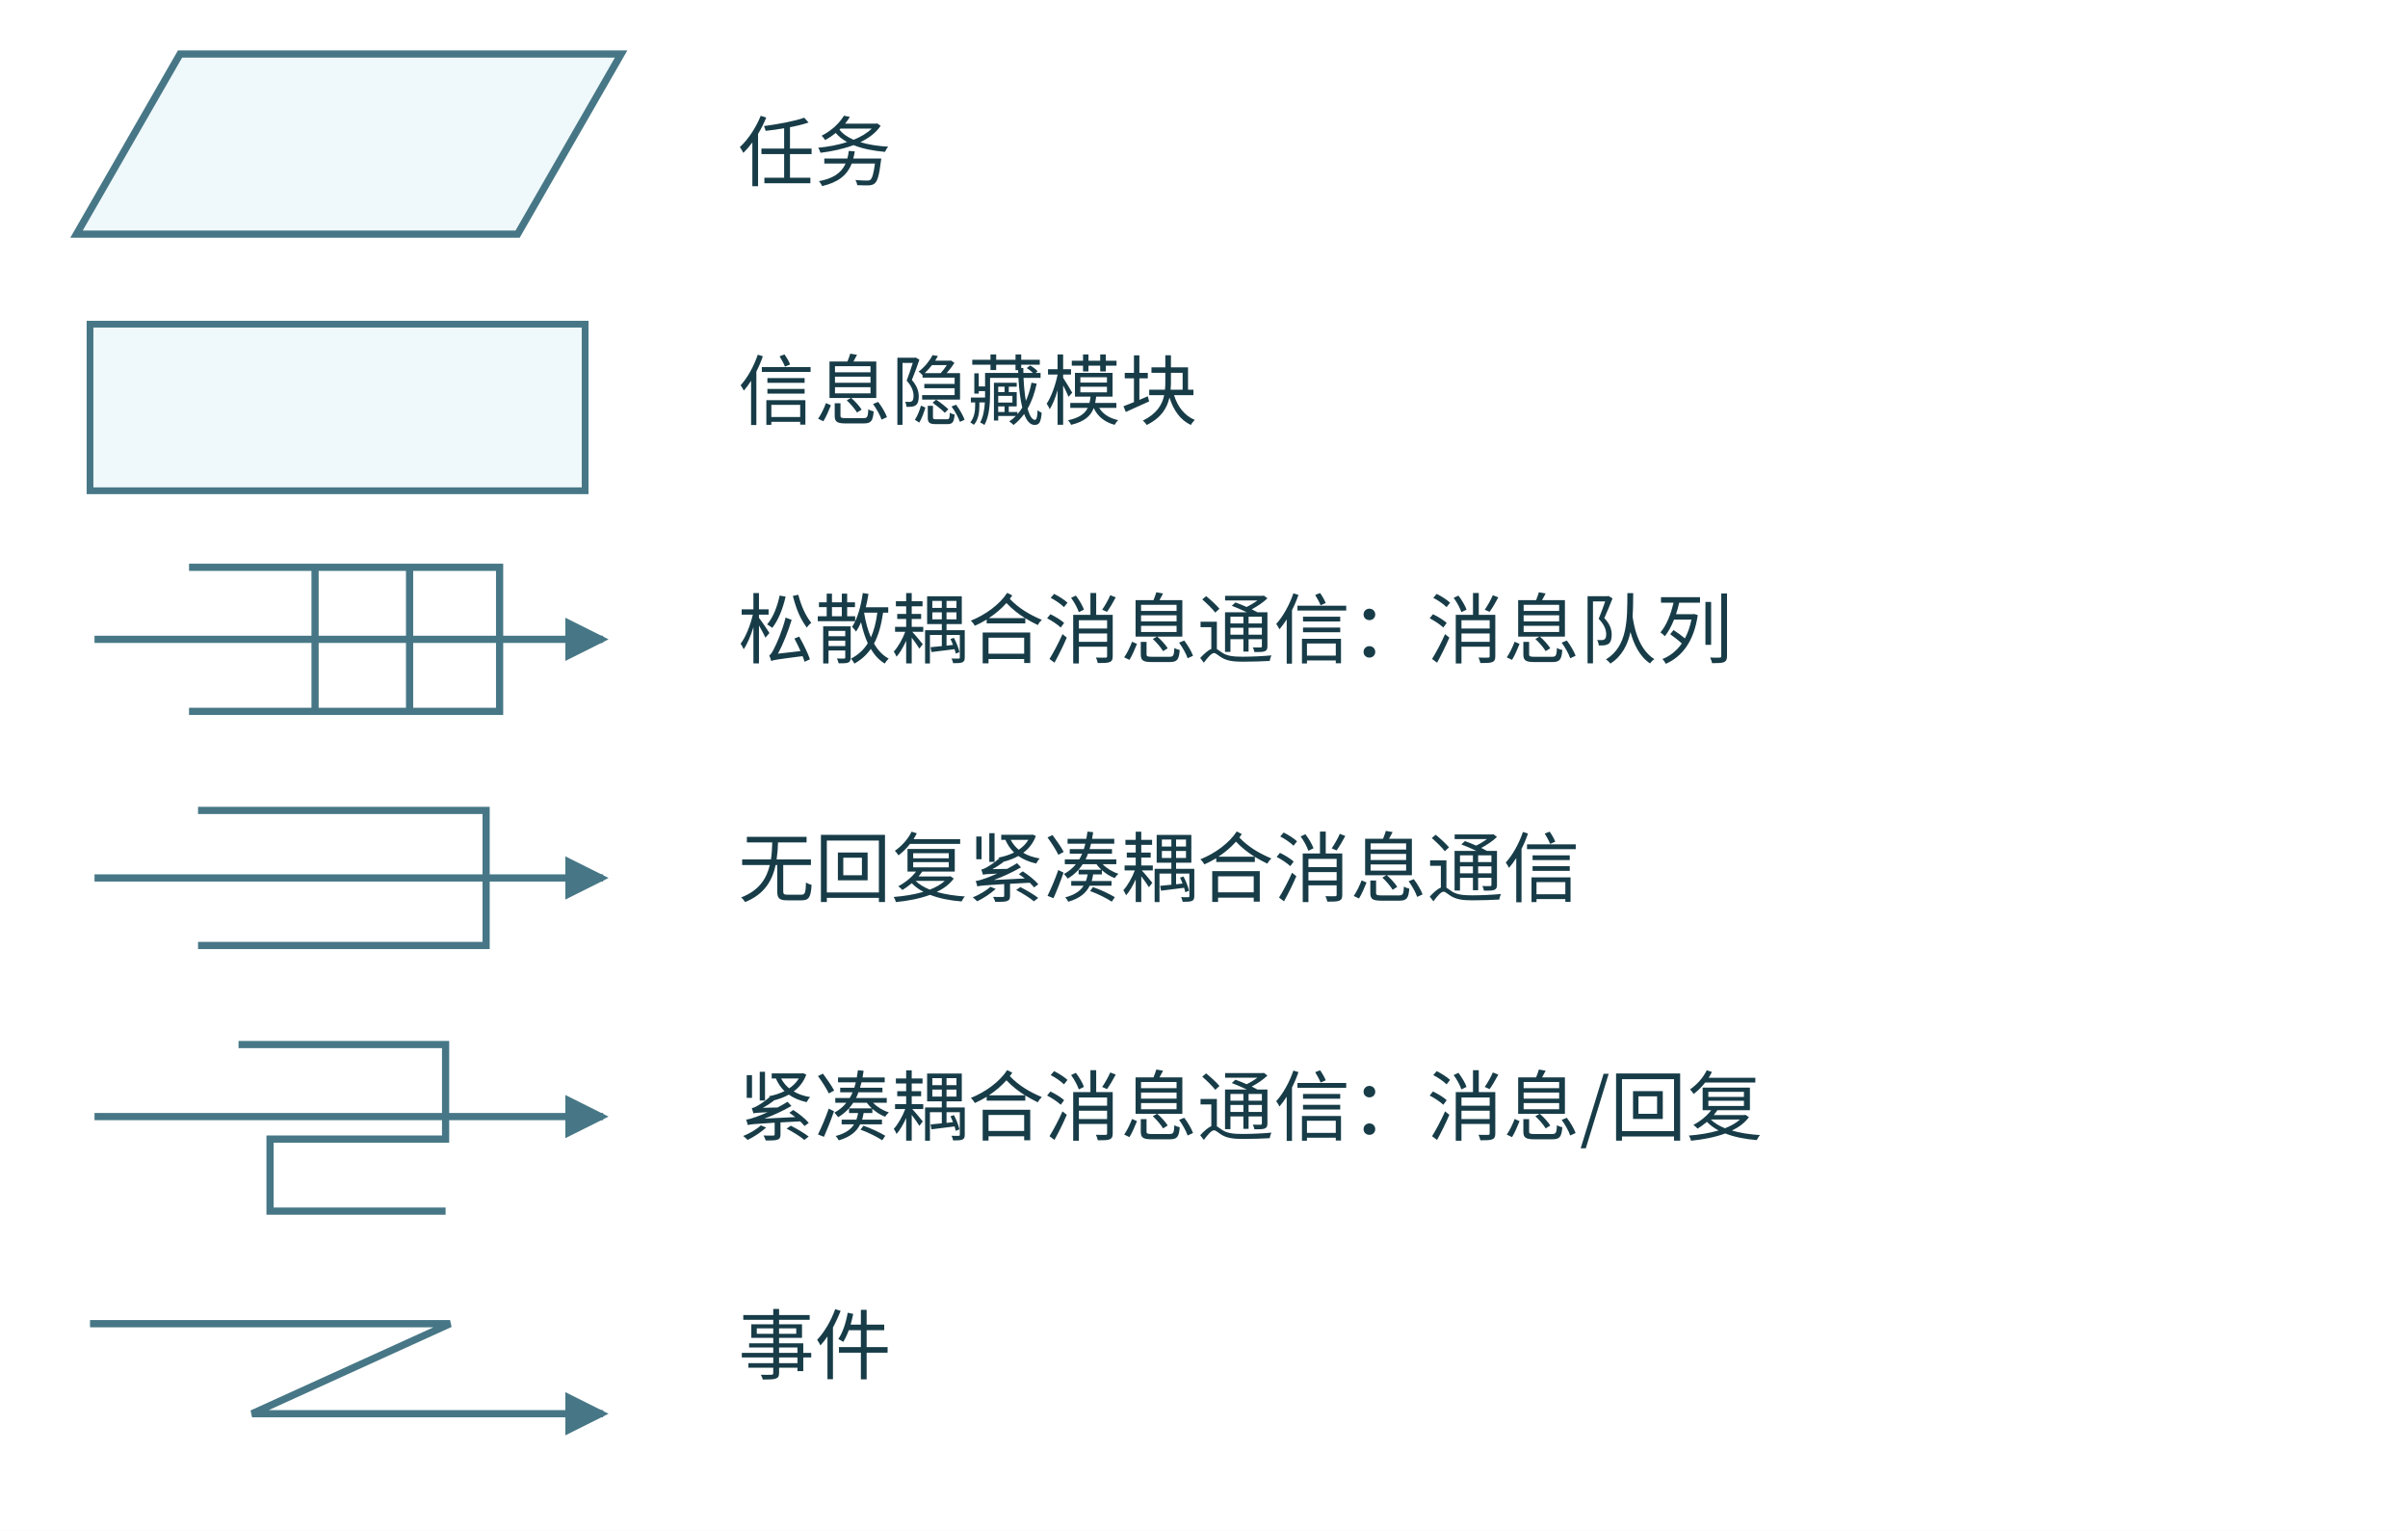
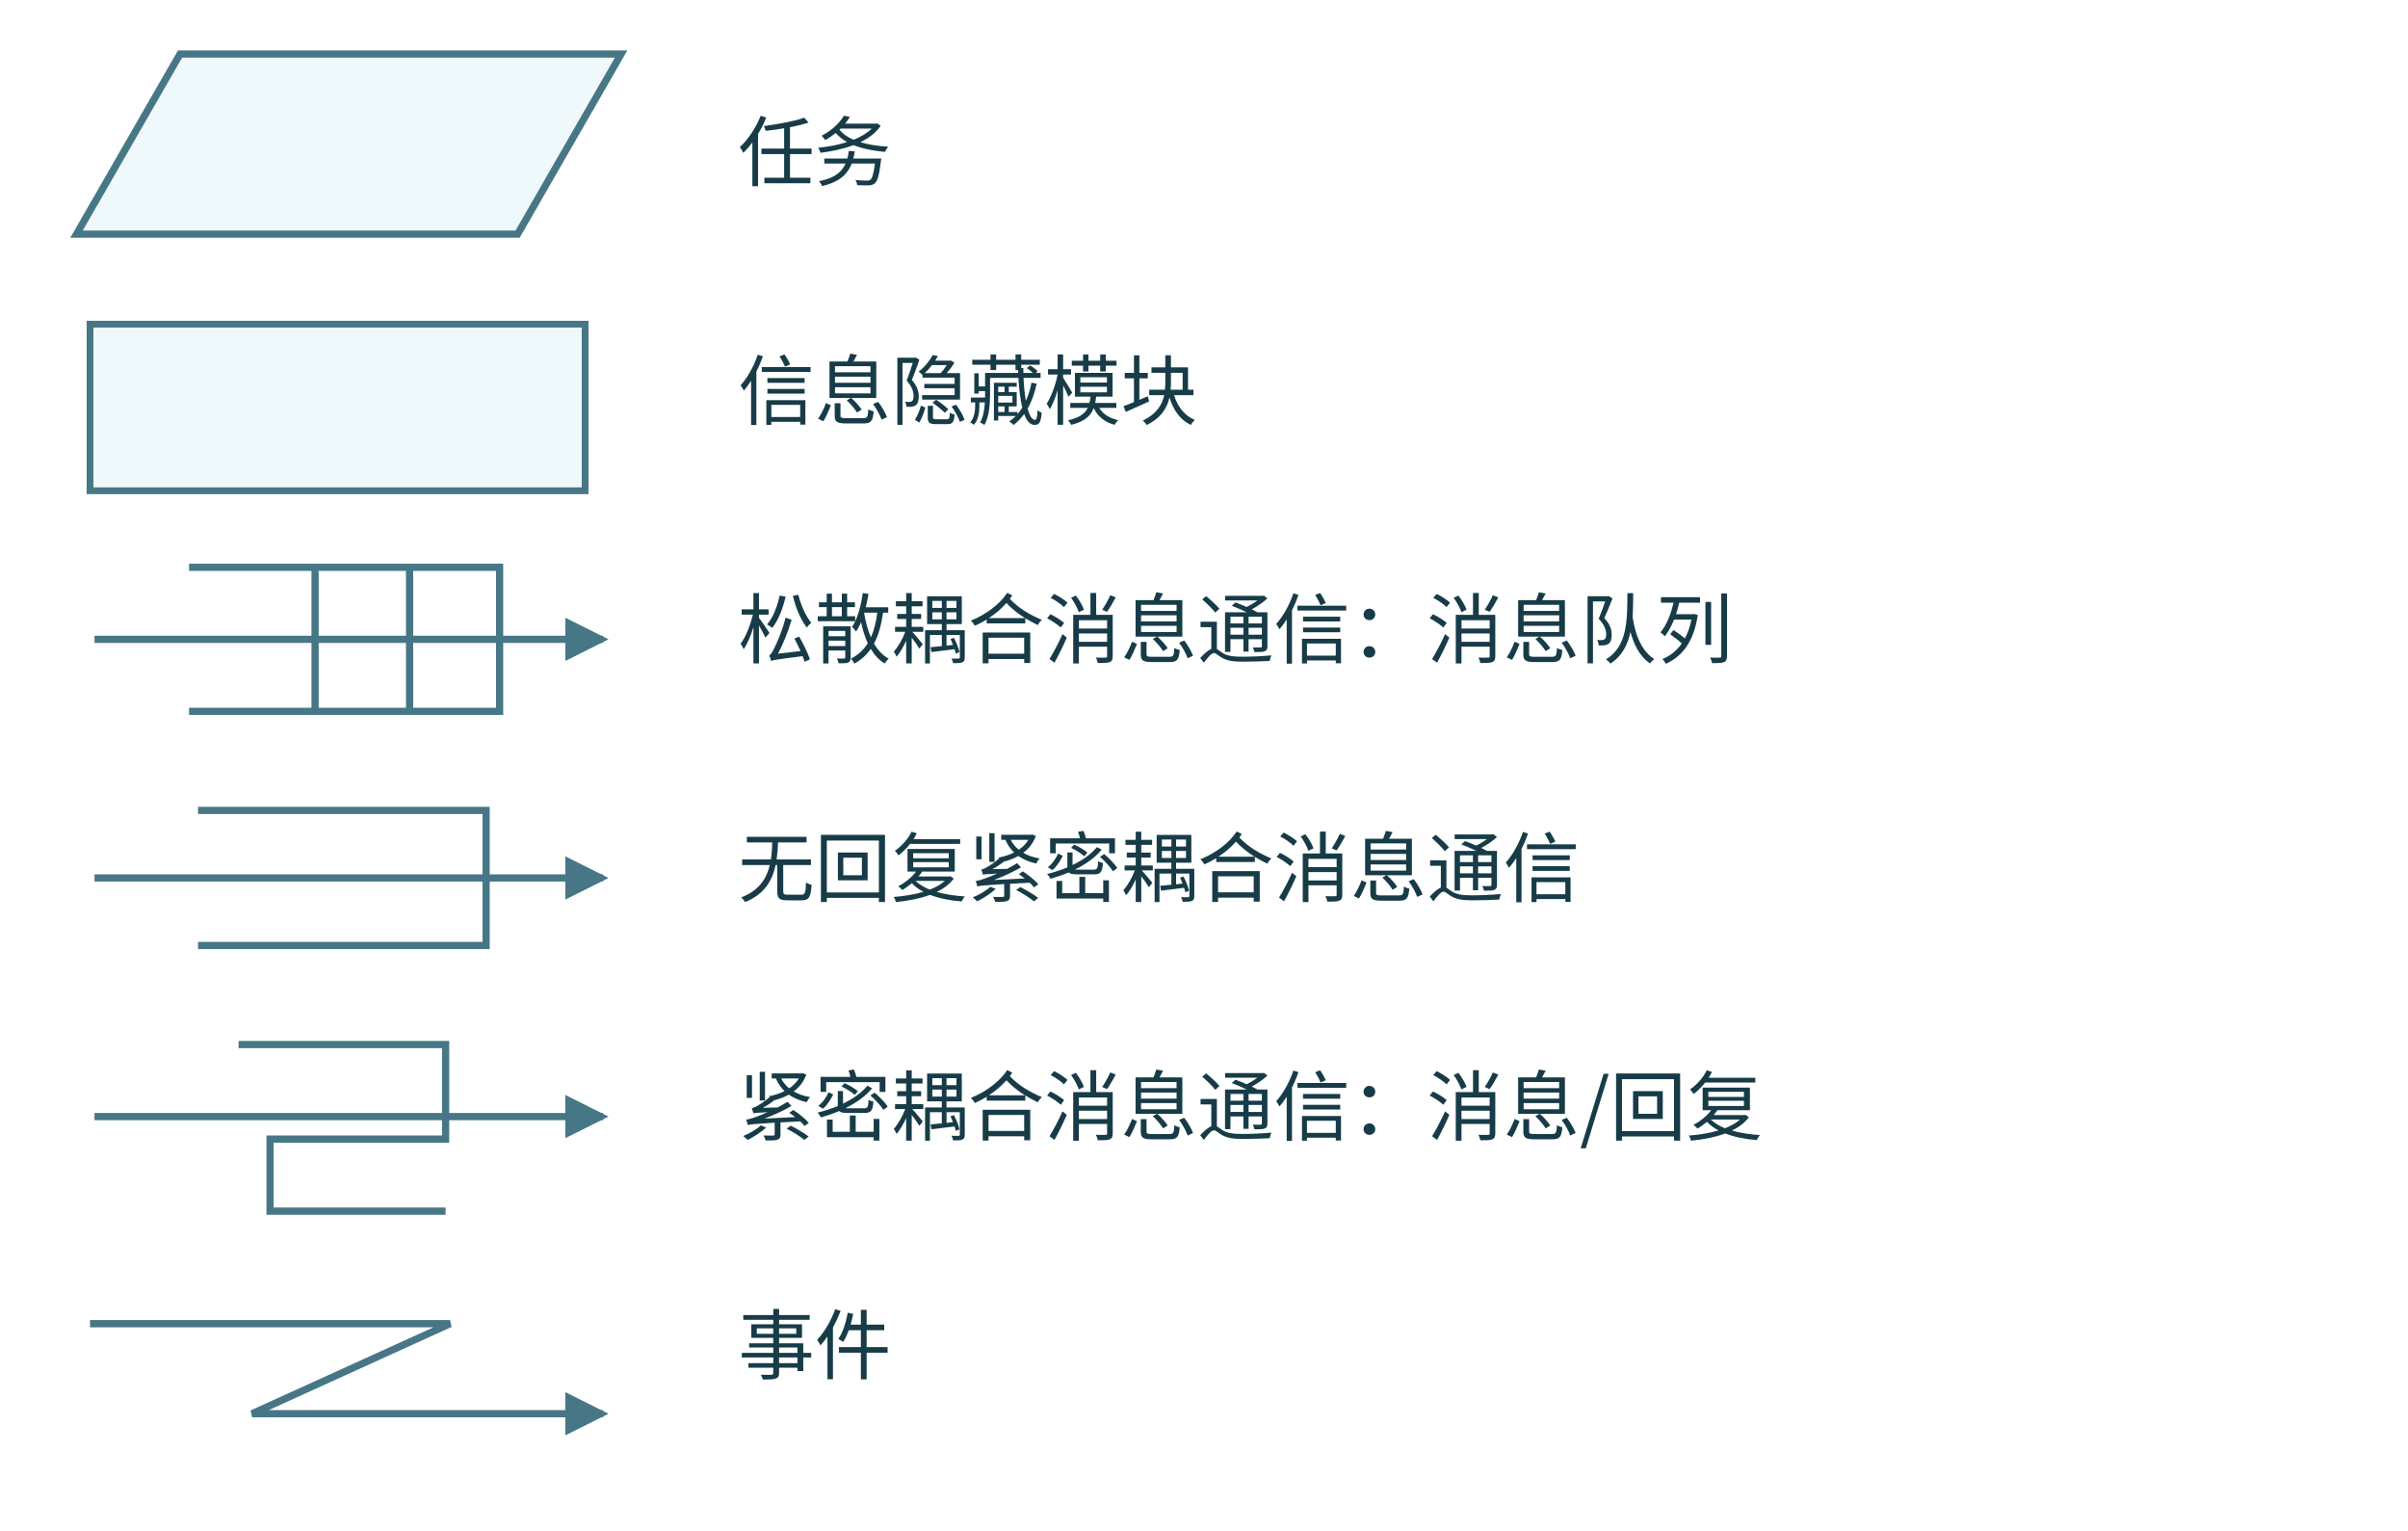
<svg xmlns="http://www.w3.org/2000/svg" width="535" height="340" viewBox="0 0 535 340" role="img" aria-labelledby="title">
  <defs>
    <marker id="a" viewBox="0 0 8 8" refX="7" refY="4" markerWidth="6" markerHeight="6" orient="auto-start-reverse">
      <path d="M0 0 8 4 0 8Z" fill="#477786" />
    </marker>
  </defs>
  <rect width="535" height="340" fill="white" />
  <path d="M40 12 H138 L115 52 H17 Z" fill="#eff8fa" stroke="#477786" stroke-width="1.6" />
  <rect x="20" y="72" width="110" height="37" fill="#eff8fa" stroke="#477786" stroke-width="1.5" />
  <text x="164" y="40" text-anchor="start" font-family="Noto Sans CJK SC, sans-serif" font-size="17" fill="#173c48">任务</text>
  <text x="164" y="93" text-anchor="start" font-family="Noto Sans CJK SC, sans-serif" font-size="17" fill="#173c48">信息隐藏模块</text>
  <text x="164" y="146" text-anchor="start" font-family="Noto Sans CJK SC, sans-serif" font-size="17" fill="#173c48">松散耦合消息通信：消息队列</text>
-   <text x="164" y="199" text-anchor="start" font-family="Noto Sans CJK SC, sans-serif" font-size="17" fill="#173c48">无回复紧凑耦合消息通信</text>
-   <text x="164" y="252" text-anchor="start" font-family="Noto Sans CJK SC, sans-serif" font-size="17" fill="#173c48">紧凑耦合消息通信：消息/回复</text>
+   <text x="164" y="199" text-anchor="start" font-family="Noto Sans CJK SC, sans-serif" font-size="17" fill="#173c48">无回复紧密耦合消息通信</text>
+   <text x="164" y="252" text-anchor="start" font-family="Noto Sans CJK SC, sans-serif" font-size="17" fill="#173c48">紧密耦合消息通信：消息/回复</text>
  <text x="164" y="305" text-anchor="start" font-family="Noto Sans CJK SC, sans-serif" font-size="17" fill="#173c48">事件</text>
  <line x1="21" y1="142" x2="134" y2="142" stroke="#477786" stroke-width="1.6" marker-end="url(#a)" />
  <line x1="21" y1="195" x2="134" y2="195" stroke="#477786" stroke-width="1.6" marker-end="url(#a)" />
  <line x1="21" y1="248" x2="134" y2="248" stroke="#477786" stroke-width="1.6" marker-end="url(#a)" />
  <path d="M42 126 H111 V158 H42 M70 126 V158 M91 126 V158" fill="none" stroke="#477786" stroke-width="1.6" />
  <path d="M44 180 H108 V210 H44" fill="none" stroke="#477786" stroke-width="1.6" />
  <path d="M53 232 H99 V253 H60 V269 H99" fill="none" stroke="#477786" stroke-width="1.6" />
  <path d="M20 294 H100 L56 314 H134" fill="none" stroke="#477786" stroke-width="1.6" marker-end="url(#a)" />
</svg>
